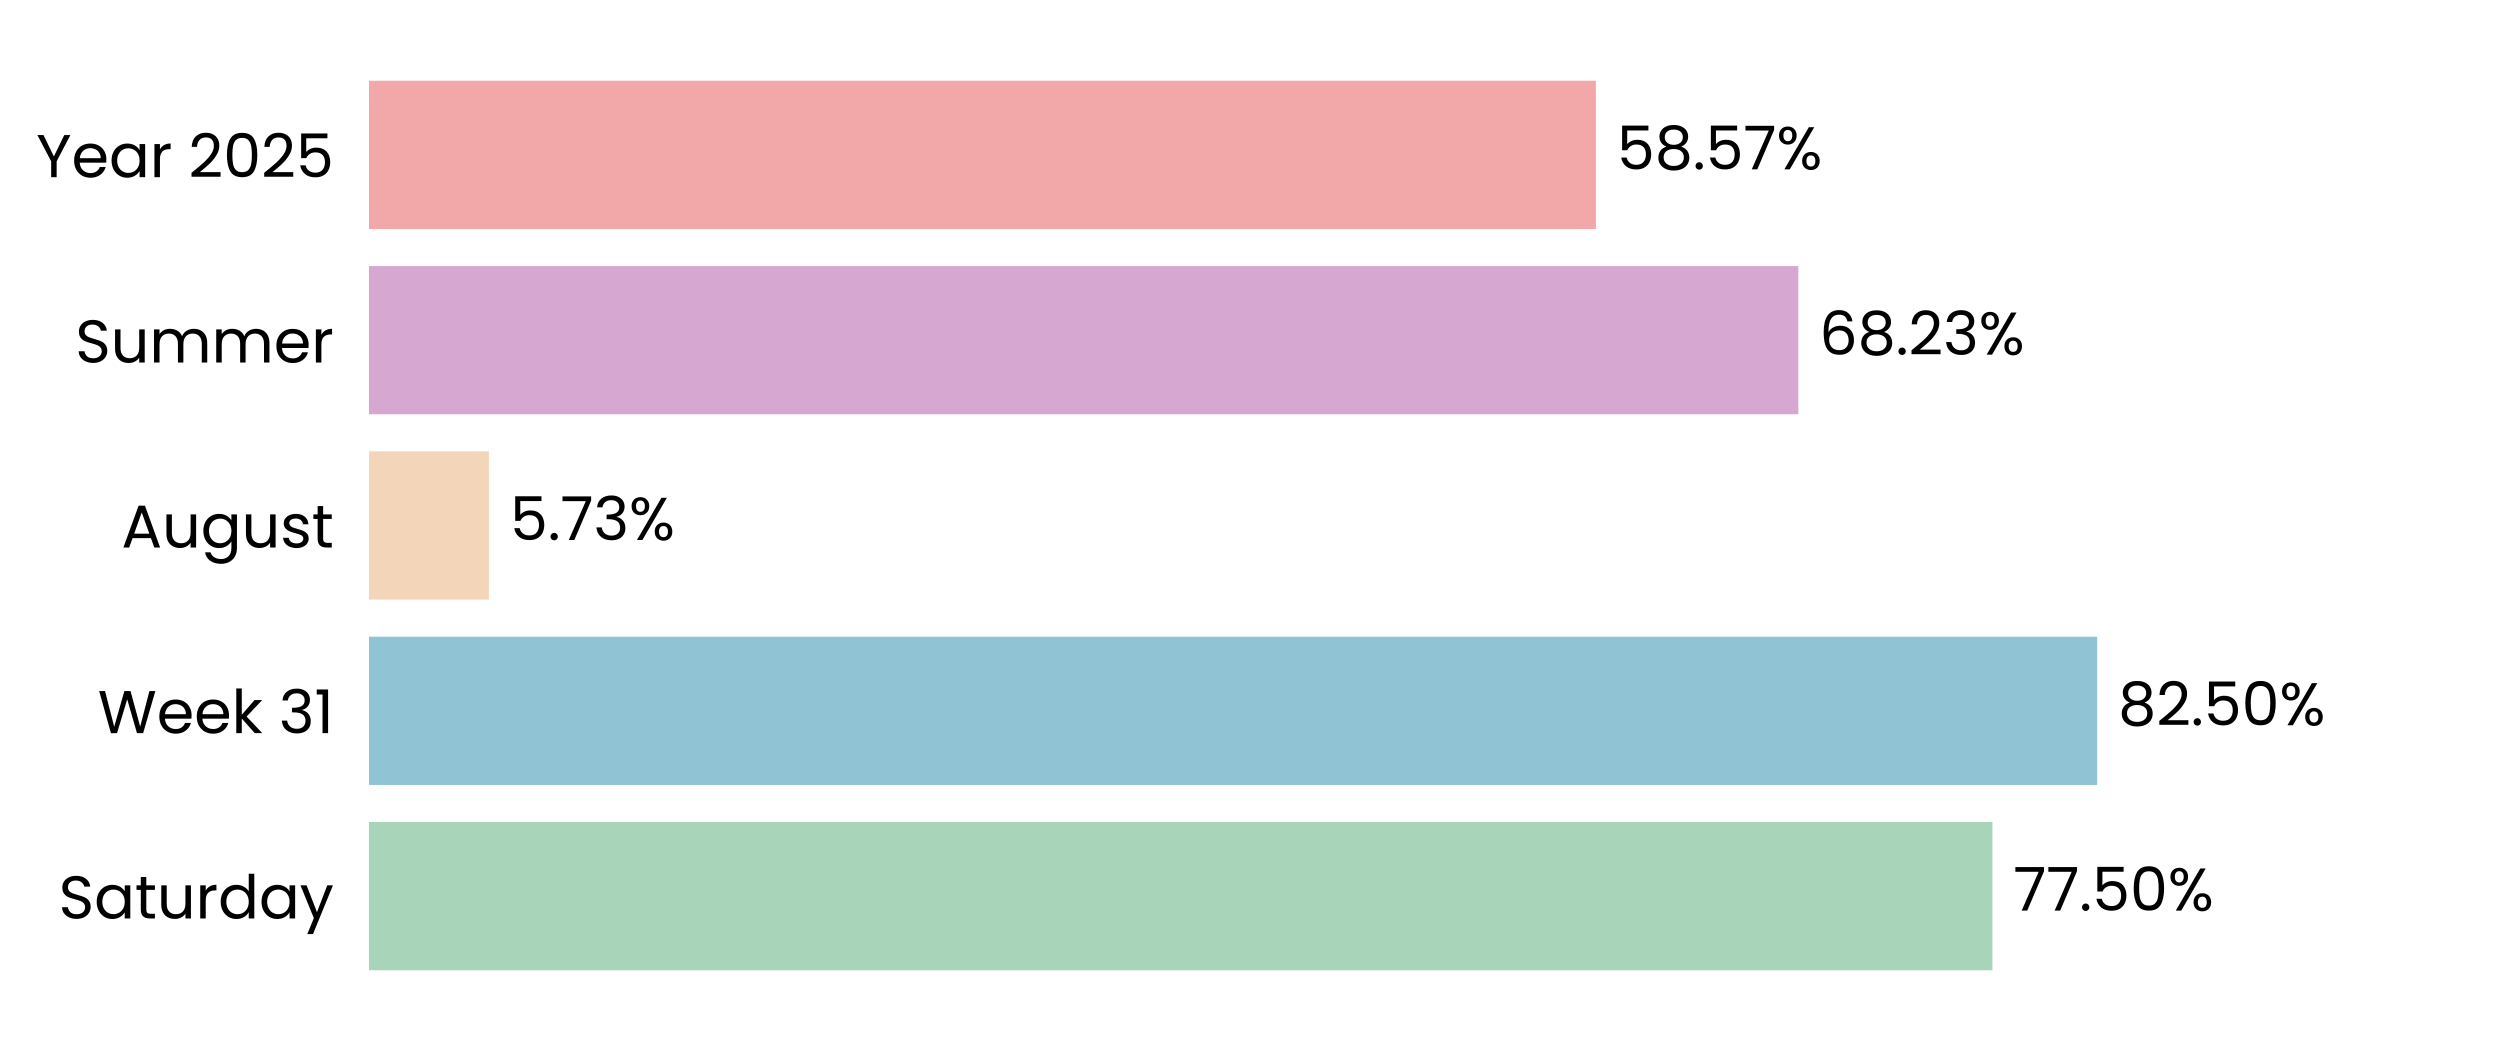
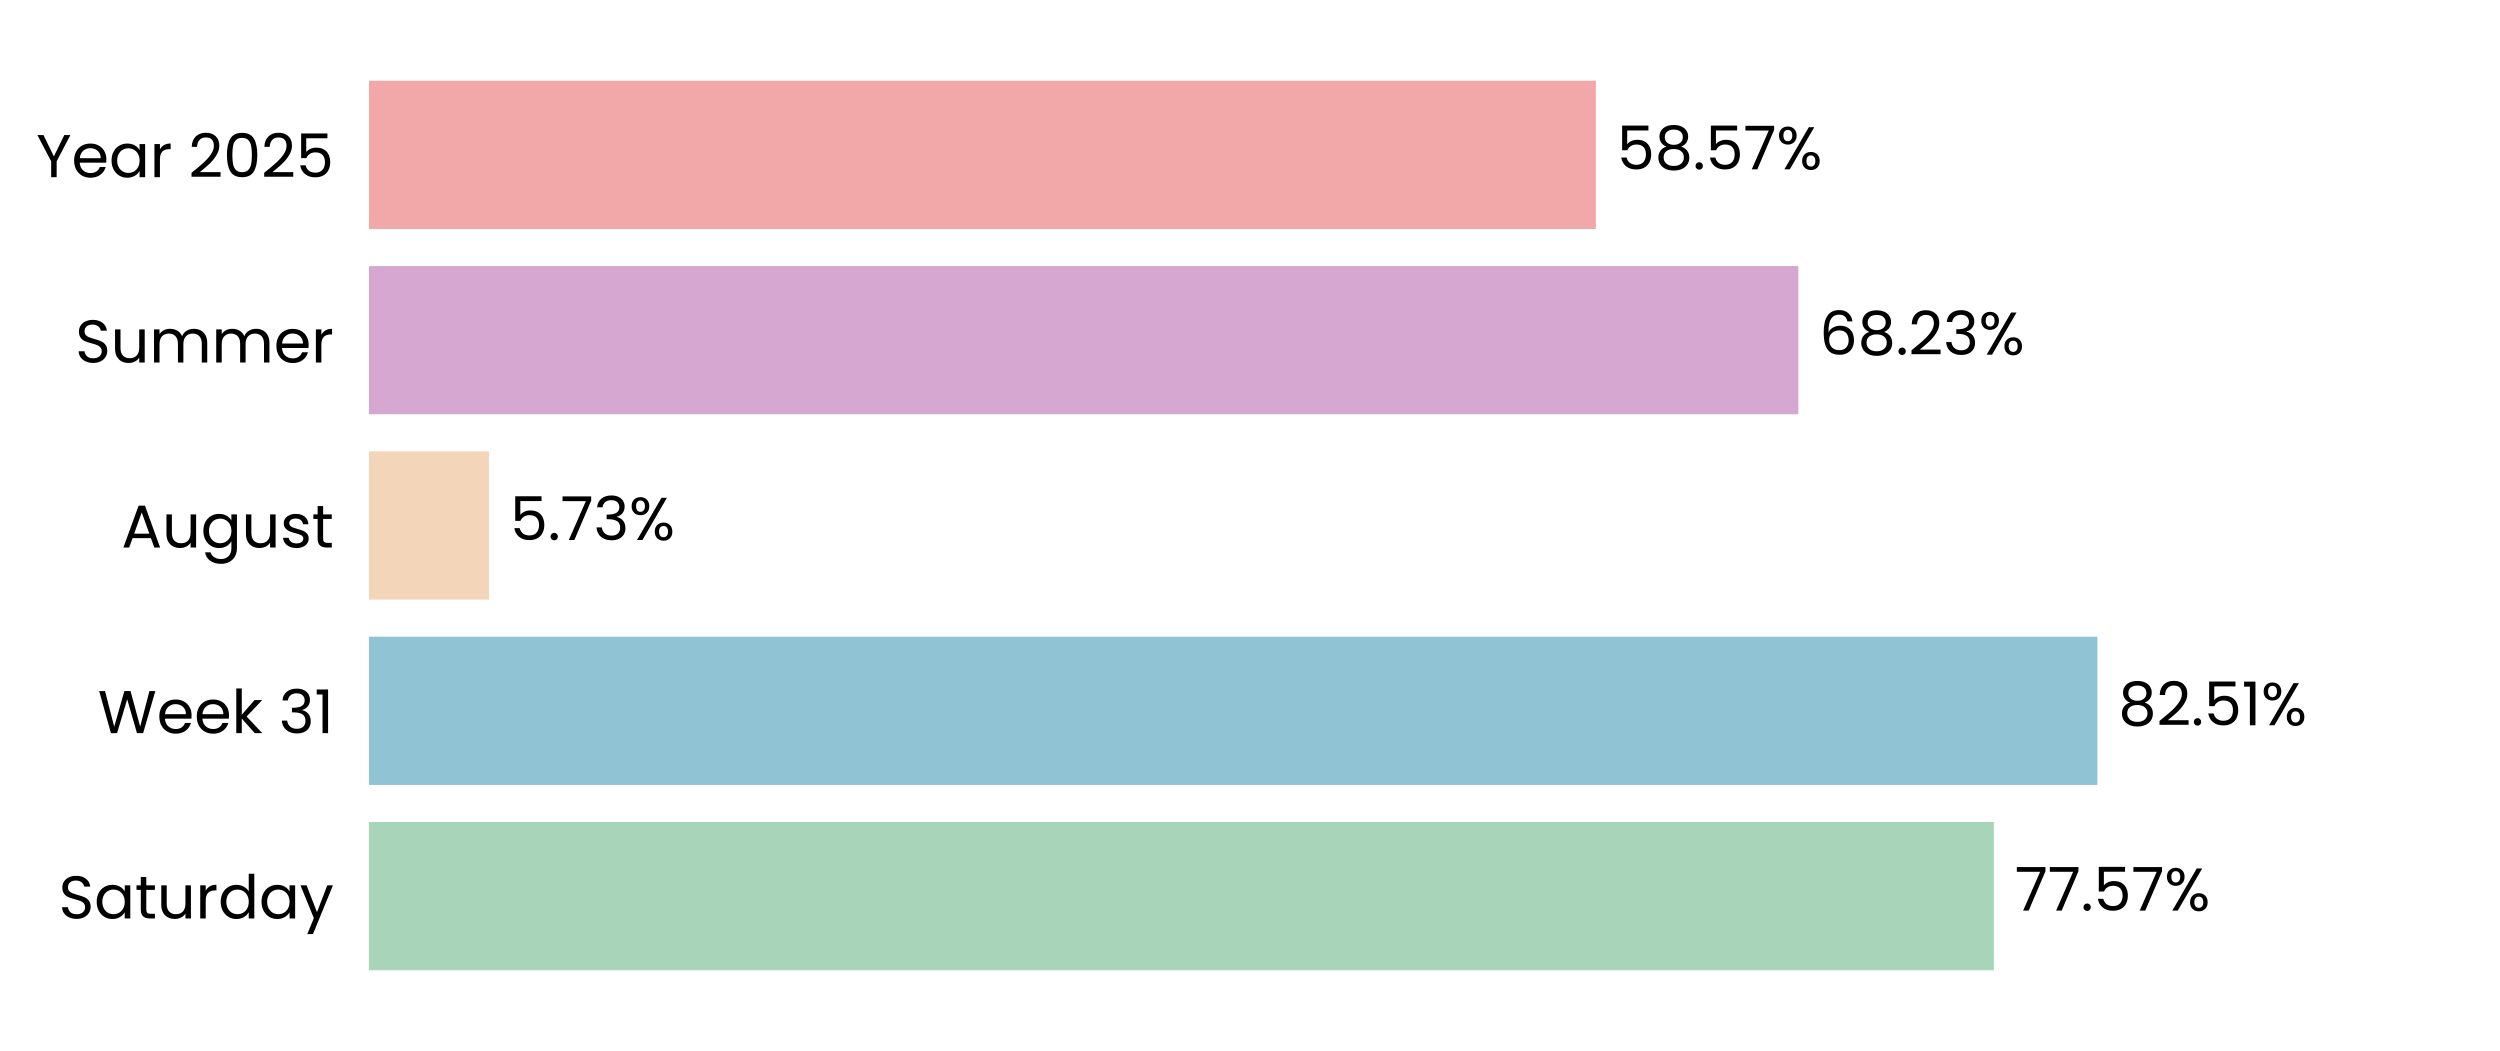
<svg xmlns="http://www.w3.org/2000/svg" xmlns:xlink="http://www.w3.org/1999/xlink" width="496.691pt" height="208.8pt" viewBox="0 0 496.691 208.8" version="1.1">
  <defs>
    <style type="text/css">*{stroke-linejoin: round; stroke-linecap: butt}</style>
  </defs>
  <g id="figure_1">
    <g id="patch_1">
      <path d="M 0 208.8  L 496.691 208.8  L 496.691 0  L 0 0  L 0 208.8  z " style="fill: none" />
    </g>
    <g id="axes_1">
      <g id="patch_2">
        <path d="M 73.311 201.6  L 489.491 201.6  L 489.491 7.2  L 73.311 7.2  L 73.311 201.6  z " style="fill: none" />
      </g>
      <g id="patch_3">
-         <path d="M 73.311 192.764  L 395.851 192.764  L 395.851 163.309  L 73.311 163.309  z " clip-path="url(#pe232ca210d)" style="fill: #a8d5ba" />
+         <path d="M 73.311 192.764  L 396.14 192.764  L 396.14 163.309  L 73.311 163.309  z " clip-path="url(#peebf736ac4)" style="fill: #a8d5ba" />
      </g>
      <g id="patch_4">
-         <path d="M 73.311 155.945  L 416.66 155.945  L 416.66 126.491  L 73.311 126.491  z " clip-path="url(#pe232ca210d)" style="fill: #90c3d4" />
+         <path d="M 73.311 155.945  L 416.701 155.945  L 416.701 126.491  L 73.311 126.491  z " clip-path="url(#peebf736ac4)" style="fill: #90c3d4" />
      </g>
      <g id="patch_5">
-         <path d="M 73.311 119.127  L 97.141 119.127  L 97.141 89.673  L 73.311 89.673  z " clip-path="url(#pe232ca210d)" style="fill: #f3d6ba" />
+         <path d="M 73.311 119.127  L 97.15 119.127  L 97.15 89.673  L 73.311 89.673  z " clip-path="url(#peebf736ac4)" style="fill: #f3d6ba" />
      </g>
      <g id="patch_6">
-         <path d="M 73.311 82.309  L 357.286 82.309  L 357.286 52.855  L 73.311 52.855  z " clip-path="url(#pe232ca210d)" style="fill: #d6a8d1" />
+         <path d="M 73.311 82.309  L 357.289 82.309  L 357.289 52.855  L 73.311 52.855  z " clip-path="url(#peebf736ac4)" style="fill: #d6a8d1" />
      </g>
      <g id="patch_7">
-         <path d="M 73.311 45.491  L 317.062 45.491  L 317.062 16.036  L 73.311 16.036  z " clip-path="url(#pe232ca210d)" style="fill: #f2a8a8" />
+         <path d="M 73.311 45.491  L 317.062 45.491  L 317.062 16.036  L 73.311 16.036  z " clip-path="url(#peebf736ac4)" style="fill: #f2a8a8" />
      </g>
      <g id="matplotlib.axis_1">
        <g id="ytick_1">
          <g id="text_1">
            <g transform="translate(11.65312 182.4764) scale(0.12 -0.12)">
              <defs>
                <path id="Poppins-Regular-53" d="M 1907 -45  Q 1466 -45 1117 112  Q 768 269 569 547  Q 371 826 365 1190  L 986 1190  Q 1018 877 1245 662  Q 1472 448 1907 448  Q 2323 448 2563 656  Q 2803 864 2803 1190  Q 2803 1446 2662 1606  Q 2522 1766 2310 1849  Q 2099 1933 1741 2029  Q 1299 2144 1033 2259  Q 768 2374 579 2620  Q 390 2867 390 3283  Q 390 3648 576 3929  Q 762 4211 1098 4364  Q 1434 4518 1869 4518  Q 2496 4518 2896 4204  Q 3296 3891 3347 3373  L 2707 3373  Q 2675 3629 2438 3824  Q 2202 4019 1811 4019  Q 1446 4019 1216 3830  Q 986 3642 986 3302  Q 986 3059 1123 2905  Q 1261 2752 1462 2672  Q 1664 2592 2029 2490  Q 2470 2368 2739 2249  Q 3008 2131 3200 1884  Q 3392 1638 3392 1216  Q 3392 890 3219 602  Q 3046 314 2707 134  Q 2368 -45 1907 -45  z " transform="scale(0.015625)" />
                <path id="Poppins-Regular-61" d="M 275 1766  Q 275 2304 492 2710  Q 710 3117 1091 3341  Q 1472 3565 1939 3565  Q 2400 3565 2739 3366  Q 3078 3168 3245 2867  L 3245 3507  L 3834 3507  L 3834 0  L 3245 0  L 3245 653  Q 3072 346 2729 144  Q 2387 -58 1933 -58  Q 1466 -58 1088 172  Q 710 403 492 819  Q 275 1235 275 1766  z M 3245 1760  Q 3245 2157 3085 2451  Q 2925 2746 2653 2902  Q 2381 3059 2054 3059  Q 1728 3059 1459 2905  Q 1190 2752 1030 2457  Q 870 2163 870 1766  Q 870 1363 1030 1065  Q 1190 768 1459 611  Q 1728 454 2054 454  Q 2381 454 2653 611  Q 2925 768 3085 1065  Q 3245 1363 3245 1760  z " transform="scale(0.015625)" />
                <path id="Poppins-Regular-74" d="M 1203 3027  L 1203 960  Q 1203 704 1312 598  Q 1421 493 1690 493  L 2118 493  L 2118 0  L 1594 0  Q 1107 0 864 224  Q 621 448 621 960  L 621 3027  L 166 3027  L 166 3507  L 621 3507  L 621 4390  L 1203 4390  L 1203 3507  L 2118 3507  L 2118 3027  L 1203 3027  z " transform="scale(0.015625)" />
                <path id="Poppins-Regular-75" d="M 3603 3507  L 3603 0  L 3021 0  L 3021 518  Q 2854 250 2556 99  Q 2259 -51 1901 -51  Q 1491 -51 1164 118  Q 838 288 649 627  Q 461 966 461 1453  L 461 3507  L 1037 3507  L 1037 1530  Q 1037 1011 1299 732  Q 1562 454 2016 454  Q 2483 454 2752 742  Q 3021 1030 3021 1581  L 3021 3507  L 3603 3507  z " transform="scale(0.015625)" />
                <path id="Poppins-Regular-72" d="M 1075 2938  Q 1229 3238 1513 3404  Q 1798 3571 2208 3571  L 2208 2970  L 2054 2970  Q 1075 2970 1075 1907  L 1075 0  L 493 0  L 493 3507  L 1075 3507  L 1075 2938  z " transform="scale(0.015625)" />
                <path id="Poppins-Regular-64" d="M 275 1766  Q 275 2304 492 2710  Q 710 3117 1091 3341  Q 1472 3565 1946 3565  Q 2355 3565 2707 3376  Q 3059 3187 3245 2880  L 3245 4736  L 3834 4736  L 3834 0  L 3245 0  L 3245 659  Q 3072 346 2733 144  Q 2394 -58 1939 -58  Q 1472 -58 1091 172  Q 710 403 492 819  Q 275 1235 275 1766  z M 3245 1760  Q 3245 2157 3085 2451  Q 2925 2746 2653 2902  Q 2381 3059 2054 3059  Q 1728 3059 1459 2905  Q 1190 2752 1030 2457  Q 870 2163 870 1766  Q 870 1363 1030 1065  Q 1190 768 1459 611  Q 1728 454 2054 454  Q 2381 454 2653 611  Q 2925 768 3085 1065  Q 3245 1363 3245 1760  z " transform="scale(0.015625)" />
                <path id="Poppins-Regular-79" d="M 3514 3507  L 1402 -1651  L 800 -1651  L 1491 38  L 77 3507  L 723 3507  L 1824 666  L 2912 3507  L 3514 3507  z " transform="scale(0.015625)" />
              </defs>
              <use xlink:href="#Poppins-Regular-53" />
              <use xlink:href="#Poppins-Regular-61" transform="translate(58.7 0)" />
              <use xlink:href="#Poppins-Regular-74" transform="translate(126.3 0)" />
              <use xlink:href="#Poppins-Regular-75" transform="translate(162.7 0)" />
              <use xlink:href="#Poppins-Regular-72" transform="translate(226.7 0)" />
              <use xlink:href="#Poppins-Regular-64" transform="translate(264 0)" />
              <use xlink:href="#Poppins-Regular-61" transform="translate(331.5999 0)" />
              <use xlink:href="#Poppins-Regular-79" transform="translate(399.1999 0)" />
            </g>
          </g>
        </g>
        <g id="ytick_2">
          <g id="text_2">
            <g transform="translate(19.42687 145.6582) scale(0.12 -0.12)">
              <defs>
                <path id="Poppins-Regular-57" d="M 6099 4461  L 4806 0  L 4154 0  L 3117 3590  L 2042 0  L 1395 -6  L 147 4461  L 768 4461  L 1741 678  L 2816 4461  L 3469 4461  L 4493 691  L 5472 4461  L 6099 4461  z " transform="scale(0.015625)" />
                <path id="Poppins-Regular-65" d="M 3693 1888  Q 3693 1722 3674 1536  L 870 1536  Q 902 1018 1225 726  Q 1549 435 2010 435  Q 2387 435 2640 611  Q 2893 787 2995 1082  L 3622 1082  Q 3482 576 3059 259  Q 2637 -58 2010 -58  Q 1510 -58 1116 166  Q 723 390 499 803  Q 275 1216 275 1760  Q 275 2304 492 2713  Q 710 3123 1104 3344  Q 1498 3565 2010 3565  Q 2509 3565 2893 3347  Q 3277 3130 3485 2749  Q 3693 2368 3693 1888  z M 3091 2010  Q 3091 2342 2944 2582  Q 2797 2822 2544 2947  Q 2291 3072 1984 3072  Q 1542 3072 1232 2790  Q 922 2509 877 2010  L 3091 2010  z " transform="scale(0.015625)" />
                <path id="Poppins-Regular-6b" d="M 2451 0  L 1075 1549  L 1075 0  L 493 0  L 493 4736  L 1075 4736  L 1075 1952  L 2426 3507  L 3238 3507  L 1587 1760  L 3245 0  L 2451 0  z " transform="scale(0.015625)" />
                <path id="Poppins-Regular-20" transform="scale(0.015625)" />
                <path id="Poppins-Regular-33" d="M 384 3462  Q 429 4051 838 4384  Q 1248 4717 1901 4717  Q 2336 4717 2653 4560  Q 2970 4403 3133 4134  Q 3296 3866 3296 3526  Q 3296 3130 3069 2842  Q 2842 2554 2477 2470  L 2477 2438  Q 2893 2336 3136 2035  Q 3379 1734 3379 1248  Q 3379 883 3212 592  Q 3046 301 2713 134  Q 2381 -32 1914 -32  Q 1235 -32 800 323  Q 365 678 314 1331  L 877 1331  Q 922 947 1190 704  Q 1459 461 1907 461  Q 2355 461 2588 694  Q 2822 928 2822 1299  Q 2822 1779 2502 1990  Q 2182 2202 1536 2202  L 1389 2202  L 1389 2688  L 1542 2688  Q 2131 2694 2432 2883  Q 2733 3072 2733 3469  Q 2733 3808 2512 4013  Q 2291 4218 1882 4218  Q 1485 4218 1241 4013  Q 998 3808 954 3462  L 384 3462  z " transform="scale(0.015625)" />
                <path id="Poppins-Regular-31" d="M 243 4096  L 243 4627  L 1446 4627  L 1446 0  L 858 0  L 858 4096  L 243 4096  z " transform="scale(0.015625)" />
              </defs>
              <use xlink:href="#Poppins-Regular-57" />
              <use xlink:href="#Poppins-Regular-65" transform="translate(97.59999 0)" />
              <use xlink:href="#Poppins-Regular-65" transform="translate(159.6 0)" />
              <use xlink:href="#Poppins-Regular-6b" transform="translate(221.6 0)" />
              <use xlink:href="#Poppins-Regular-20" transform="translate(273.0999 0)" />
              <use xlink:href="#Poppins-Regular-33" transform="translate(299.7999 0)" />
              <use xlink:href="#Poppins-Regular-31" transform="translate(358.6999 0)" />
            </g>
          </g>
        </g>
        <g id="ytick_3">
          <g id="text_3">
            <g transform="translate(24.11812 108.78) scale(0.12 -0.12)">
              <defs>
                <path id="Poppins-Regular-41" d="M 3130 992  L 1184 992  L 826 0  L 211 0  L 1824 4435  L 2496 4435  L 4102 0  L 3488 0  L 3130 992  z M 2963 1466  L 2157 3718  L 1350 1466  L 2963 1466  z " transform="scale(0.015625)" />
                <path id="Poppins-Regular-67" d="M 1939 3565  Q 2394 3565 2736 3366  Q 3078 3168 3245 2867  L 3245 3507  L 3834 3507  L 3834 -77  Q 3834 -557 3629 -931  Q 3424 -1306 3043 -1517  Q 2662 -1728 2157 -1728  Q 1466 -1728 1005 -1401  Q 544 -1075 461 -512  L 1037 -512  Q 1133 -832 1433 -1027  Q 1734 -1222 2157 -1222  Q 2637 -1222 2941 -921  Q 3245 -621 3245 -77  L 3245 659  Q 3072 352 2733 147  Q 2394 -58 1939 -58  Q 1472 -58 1091 172  Q 710 403 492 819  Q 275 1235 275 1766  Q 275 2304 492 2710  Q 710 3117 1091 3341  Q 1472 3565 1939 3565  z M 3245 1760  Q 3245 2157 3085 2451  Q 2925 2746 2653 2902  Q 2381 3059 2054 3059  Q 1728 3059 1459 2905  Q 1190 2752 1030 2457  Q 870 2163 870 1766  Q 870 1363 1030 1065  Q 1190 768 1459 611  Q 1728 454 2054 454  Q 2381 454 2653 611  Q 2925 768 3085 1065  Q 3245 1363 3245 1760  z " transform="scale(0.015625)" />
                <path id="Poppins-Regular-73" d="M 1734 -58  Q 1331 -58 1011 80  Q 691 218 505 464  Q 320 710 301 1030  L 902 1030  Q 928 768 1149 601  Q 1370 435 1728 435  Q 2061 435 2253 582  Q 2445 730 2445 954  Q 2445 1184 2240 1296  Q 2035 1408 1606 1517  Q 1216 1619 969 1724  Q 723 1830 547 2038  Q 371 2246 371 2586  Q 371 2854 531 3078  Q 691 3302 985 3433  Q 1280 3565 1658 3565  Q 2240 3565 2598 3270  Q 2957 2976 2982 2464  L 2400 2464  Q 2381 2739 2179 2905  Q 1978 3072 1638 3072  Q 1325 3072 1139 2937  Q 954 2803 954 2586  Q 954 2413 1066 2301  Q 1178 2189 1347 2121  Q 1517 2054 1818 1971  Q 2195 1869 2432 1769  Q 2669 1670 2838 1472  Q 3008 1274 3014 954  Q 3014 666 2854 435  Q 2694 205 2403 73  Q 2112 -58 1734 -58  z " transform="scale(0.015625)" />
              </defs>
              <use xlink:href="#Poppins-Regular-41" />
              <use xlink:href="#Poppins-Regular-75" transform="translate(67.39999 0)" />
              <use xlink:href="#Poppins-Regular-67" transform="translate(131.4 0)" />
              <use xlink:href="#Poppins-Regular-75" transform="translate(199 0)" />
              <use xlink:href="#Poppins-Regular-73" transform="translate(263 0)" />
              <use xlink:href="#Poppins-Regular-74" transform="translate(315.2 0)" />
            </g>
          </g>
        </g>
        <g id="ytick_4">
          <g id="text_4">
            <g transform="translate(14.95125 72.02182) scale(0.12 -0.12)">
              <defs>
                <path id="Poppins-Regular-6d" d="M 4710 3571  Q 5120 3571 5440 3401  Q 5760 3232 5945 2893  Q 6131 2554 6131 2067  L 6131 0  L 5555 0  L 5555 1984  Q 5555 2509 5296 2787  Q 5037 3066 4595 3066  Q 4141 3066 3872 2774  Q 3603 2483 3603 1933  L 3603 0  L 3027 0  L 3027 1984  Q 3027 2509 2768 2787  Q 2509 3066 2067 3066  Q 1613 3066 1344 2774  Q 1075 2483 1075 1933  L 1075 0  L 493 0  L 493 3507  L 1075 3507  L 1075 3002  Q 1248 3277 1539 3424  Q 1830 3571 2182 3571  Q 2624 3571 2963 3372  Q 3302 3174 3469 2790  Q 3616 3162 3955 3366  Q 4294 3571 4710 3571  z " transform="scale(0.015625)" />
              </defs>
              <use xlink:href="#Poppins-Regular-53" />
              <use xlink:href="#Poppins-Regular-75" transform="translate(58.7 0)" />
              <use xlink:href="#Poppins-Regular-6d" transform="translate(122.7 0)" />
              <use xlink:href="#Poppins-Regular-6d" transform="translate(225.7 0)" />
              <use xlink:href="#Poppins-Regular-65" transform="translate(328.7 0)" />
              <use xlink:href="#Poppins-Regular-72" transform="translate(390.6999 0)" />
            </g>
          </g>
        </g>
        <g id="ytick_5">
          <g id="text_5">
            <g transform="translate(7.2 35.20364) scale(0.12 -0.12)">
              <defs>
                <path id="Poppins-Regular-59" d="M 3616 4461  L 2163 1683  L 2163 0  L 1581 0  L 1581 1683  L 122 4461  L 768 4461  L 1869 2202  L 2970 4461  L 3616 4461  z " transform="scale(0.015625)" />
                <path id="Poppins-Regular-32" d="M 326 467  Q 1139 1120 1600 1539  Q 2061 1958 2377 2416  Q 2694 2874 2694 3315  Q 2694 3731 2492 3971  Q 2291 4211 1843 4211  Q 1408 4211 1168 3939  Q 928 3667 909 3213  L 346 3213  Q 371 3930 780 4320  Q 1190 4710 1837 4710  Q 2496 4710 2883 4345  Q 3270 3981 3270 3341  Q 3270 2810 2953 2307  Q 2637 1805 2233 1424  Q 1830 1043 1203 538  L 3405 538  L 3405 51  L 326 51  L 326 467  z " transform="scale(0.015625)" />
                <path id="Poppins-Regular-30" d="M 397 2362  Q 397 3462 755 4080  Q 1114 4698 2010 4698  Q 2899 4698 3257 4080  Q 3616 3462 3616 2362  Q 3616 1242 3257 621  Q 2899 0 2010 0  Q 1114 0 755 621  Q 397 1242 397 2362  z M 3040 2362  Q 3040 2918 2966 3305  Q 2893 3693 2665 3929  Q 2438 4166 2010 4166  Q 1574 4166 1347 3929  Q 1120 3693 1046 3305  Q 973 2918 973 2362  Q 973 1786 1046 1395  Q 1120 1005 1347 768  Q 1574 531 2010 531  Q 2438 531 2665 768  Q 2893 1005 2966 1395  Q 3040 1786 3040 2362  z " transform="scale(0.015625)" />
                <path id="Poppins-Regular-35" d="M 3347 4122  L 1101 4122  L 1101 2662  Q 1248 2867 1536 2998  Q 1824 3130 2157 3130  Q 2688 3130 3021 2909  Q 3354 2688 3498 2339  Q 3642 1990 3642 1600  Q 3642 1139 3469 774  Q 3296 410 2941 198  Q 2586 -13 2061 -13  Q 1389 -13 973 332  Q 557 678 467 1254  L 1037 1254  Q 1120 890 1389 685  Q 1658 480 2067 480  Q 2573 480 2829 784  Q 3085 1088 3085 1587  Q 3085 2086 2829 2358  Q 2573 2630 2074 2630  Q 1734 2630 1481 2467  Q 1229 2304 1114 2022  L 563 2022  L 563 4634  L 3347 4634  L 3347 4122  z " transform="scale(0.015625)" />
              </defs>
              <use xlink:href="#Poppins-Regular-59" />
              <use xlink:href="#Poppins-Regular-65" transform="translate(58.39999 0)" />
              <use xlink:href="#Poppins-Regular-61" transform="translate(120.4 0)" />
              <use xlink:href="#Poppins-Regular-72" transform="translate(188 0)" />
              <use xlink:href="#Poppins-Regular-20" transform="translate(225.3 0)" />
              <use xlink:href="#Poppins-Regular-32" transform="translate(252 0)" />
              <use xlink:href="#Poppins-Regular-30" transform="translate(309.4999 0)" />
              <use xlink:href="#Poppins-Regular-32" transform="translate(372.2999 0)" />
              <use xlink:href="#Poppins-Regular-35" transform="translate(429.7999 0)" />
            </g>
          </g>
        </g>
      </g>
      <g id="text_6">
-         <g transform="translate(400.0125 180.9164) scale(0.12 -0.12)">
+         <g transform="translate(400.3016 180.9164) scale(0.12 -0.12)">
          <defs>
            <path id="Poppins-Regular-37" d="M 3245 4173  L 1466 0  L 877 0  L 2682 4115  L 211 4115  L 211 4614  L 3245 4614  L 3245 4173  z " transform="scale(0.015625)" />
            <path id="Poppins-Regular-2e" d="M 678 -38  Q 512 -38 397 77  Q 282 192 282 358  Q 282 525 397 640  Q 512 755 678 755  Q 838 755 950 640  Q 1062 525 1062 358  Q 1062 192 950 77  Q 838 -38 678 -38  z " transform="scale(0.015625)" />
            <path id="Poppins-Regular-25" d="M 269 3584  Q 269 4019 531 4278  Q 794 4538 1203 4538  Q 1613 4538 1875 4278  Q 2138 4019 2138 3584  Q 2138 3142 1875 2883  Q 1613 2624 1203 2624  Q 794 2624 531 2883  Q 269 3142 269 3584  z M 4006 4467  L 1414 0  L 838 0  L 3430 4467  L 4006 4467  z M 1203 4179  Q 986 4179 861 4028  Q 736 3878 736 3584  Q 736 3290 861 3136  Q 986 2982 1203 2982  Q 1421 2982 1549 3139  Q 1677 3296 1677 3584  Q 1677 3878 1549 4028  Q 1421 4179 1203 4179  z M 2720 883  Q 2720 1325 2982 1584  Q 3245 1843 3654 1843  Q 4064 1843 4323 1584  Q 4582 1325 4582 883  Q 4582 448 4323 185  Q 4064 -77 3654 -77  Q 3245 -77 2982 182  Q 2720 442 2720 883  z M 3648 1478  Q 3430 1478 3302 1328  Q 3174 1178 3174 883  Q 3174 595 3302 444  Q 3430 294 3648 294  Q 3866 294 3994 444  Q 4122 595 4122 883  Q 4122 1178 3994 1328  Q 3866 1478 3648 1478  z " transform="scale(0.015625)" />
          </defs>
          <use xlink:href="#Poppins-Regular-37" />
          <use xlink:href="#Poppins-Regular-37" transform="translate(54.59999 0)" />
          <use xlink:href="#Poppins-Regular-2e" transform="translate(109.2 0)" />
          <use xlink:href="#Poppins-Regular-35" transform="translate(130.2 0)" />
-           <use xlink:href="#Poppins-Regular-30" transform="translate(193 0)" />
-           <use xlink:href="#Poppins-Regular-25" transform="translate(255.7999 0)" />
+           <use xlink:href="#Poppins-Regular-37" transform="translate(193 0)" />
+           <use xlink:href="#Poppins-Regular-25" transform="translate(247.5999 0)" />
        </g>
      </g>
      <g id="text_7">
-         <g transform="translate(420.8216 144.0982) scale(0.12 -0.12)">
+         <g transform="translate(420.8628 144.0982) scale(0.12 -0.12)">
          <defs>
            <path id="Poppins-Regular-38" d="M 1242 2406  Q 883 2547 691 2816  Q 499 3085 499 3469  Q 499 3814 672 4092  Q 845 4371 1187 4534  Q 1530 4698 2016 4698  Q 2502 4698 2844 4534  Q 3187 4371 3363 4092  Q 3539 3814 3539 3469  Q 3539 3098 3340 2819  Q 3142 2541 2797 2406  Q 3194 2285 3427 1981  Q 3661 1677 3661 1248  Q 3661 832 3456 521  Q 3251 211 2876 41  Q 2502 -128 2016 -128  Q 1530 -128 1162 41  Q 794 211 589 521  Q 384 832 384 1248  Q 384 1677 614 1984  Q 845 2291 1242 2406  z M 2976 3398  Q 2976 3789 2720 4000  Q 2464 4211 2016 4211  Q 1574 4211 1318 4000  Q 1062 3789 1062 3392  Q 1062 3034 1328 2816  Q 1594 2598 2016 2598  Q 2445 2598 2710 2819  Q 2976 3040 2976 3398  z M 2016 2150  Q 1542 2150 1241 1929  Q 941 1709 941 1267  Q 941 858 1232 608  Q 1523 358 2016 358  Q 2509 358 2797 608  Q 3085 858 3085 1267  Q 3085 1696 2790 1923  Q 2496 2150 2016 2150  z " transform="scale(0.015625)" />
          </defs>
          <use xlink:href="#Poppins-Regular-38" />
          <use xlink:href="#Poppins-Regular-32" transform="translate(63.09999 0)" />
          <use xlink:href="#Poppins-Regular-2e" transform="translate(120.6 0)" />
          <use xlink:href="#Poppins-Regular-35" transform="translate(141.6 0)" />
-           <use xlink:href="#Poppins-Regular-30" transform="translate(204.3999 0)" />
-           <use xlink:href="#Poppins-Regular-25" transform="translate(267.1999 0)" />
+           <use xlink:href="#Poppins-Regular-31" transform="translate(204.3999 0)" />
+           <use xlink:href="#Poppins-Regular-25" transform="translate(236.3999 0)" />
        </g>
      </g>
      <g id="text_8">
-         <g transform="translate(101.3027 107.28) scale(0.12 -0.12)">
+         <g transform="translate(101.312 107.28) scale(0.12 -0.12)">
          <use xlink:href="#Poppins-Regular-35" />
          <use xlink:href="#Poppins-Regular-2e" transform="translate(62.79999 0)" />
          <use xlink:href="#Poppins-Regular-37" transform="translate(83.79997 0)" />
          <use xlink:href="#Poppins-Regular-33" transform="translate(138.4 0)" />
          <use xlink:href="#Poppins-Regular-25" transform="translate(197.3 0)" />
        </g>
      </g>
      <g id="text_9">
-         <g transform="translate(361.448 70.46182) scale(0.12 -0.12)">
+         <g transform="translate(361.4512 70.46182) scale(0.12 -0.12)">
          <defs>
            <path id="Poppins-Regular-36" d="M 2976 3526  Q 2835 4237 2099 4237  Q 1530 4237 1248 3798  Q 966 3360 973 2355  Q 1120 2688 1462 2877  Q 1805 3066 2227 3066  Q 2886 3066 3280 2656  Q 3674 2246 3674 1523  Q 3674 1088 3504 742  Q 3334 397 2992 192  Q 2650 -13 2163 -13  Q 1504 -13 1133 281  Q 762 576 614 1094  Q 467 1613 467 2374  Q 467 4723 2106 4723  Q 2733 4723 3091 4384  Q 3450 4045 3514 3526  L 2976 3526  z M 2106 2573  Q 1830 2573 1587 2461  Q 1344 2349 1193 2121  Q 1043 1894 1043 1568  Q 1043 1082 1324 778  Q 1606 474 2131 474  Q 2579 474 2844 752  Q 3110 1030 3110 1504  Q 3110 2003 2854 2288  Q 2598 2573 2106 2573  z " transform="scale(0.015625)" />
          </defs>
          <use xlink:href="#Poppins-Regular-36" />
          <use xlink:href="#Poppins-Regular-38" transform="translate(63.49999 0)" />
          <use xlink:href="#Poppins-Regular-2e" transform="translate(126.6 0)" />
          <use xlink:href="#Poppins-Regular-32" transform="translate(147.6 0)" />
          <use xlink:href="#Poppins-Regular-33" transform="translate(205.0999 0)" />
          <use xlink:href="#Poppins-Regular-25" transform="translate(263.9999 0)" />
        </g>
      </g>
      <g id="text_10">
-         <g transform="translate(321.2234 33.64364) scale(0.12 -0.12)">
+         <g transform="translate(321.2242 33.64364) scale(0.12 -0.12)">
          <use xlink:href="#Poppins-Regular-35" />
          <use xlink:href="#Poppins-Regular-38" transform="translate(62.79999 0)" />
          <use xlink:href="#Poppins-Regular-2e" transform="translate(125.9 0)" />
          <use xlink:href="#Poppins-Regular-35" transform="translate(146.9 0)" />
          <use xlink:href="#Poppins-Regular-37" transform="translate(209.7 0)" />
          <use xlink:href="#Poppins-Regular-25" transform="translate(264.2999 0)" />
        </g>
      </g>
    </g>
  </g>
  <defs>
-     <clipPath id="pe232ca210d">
+     <clipPath id="peebf736ac4">
      <rect x="73.311" y="7.2" width="416.18" height="194.4" />
    </clipPath>
  </defs>
</svg>
